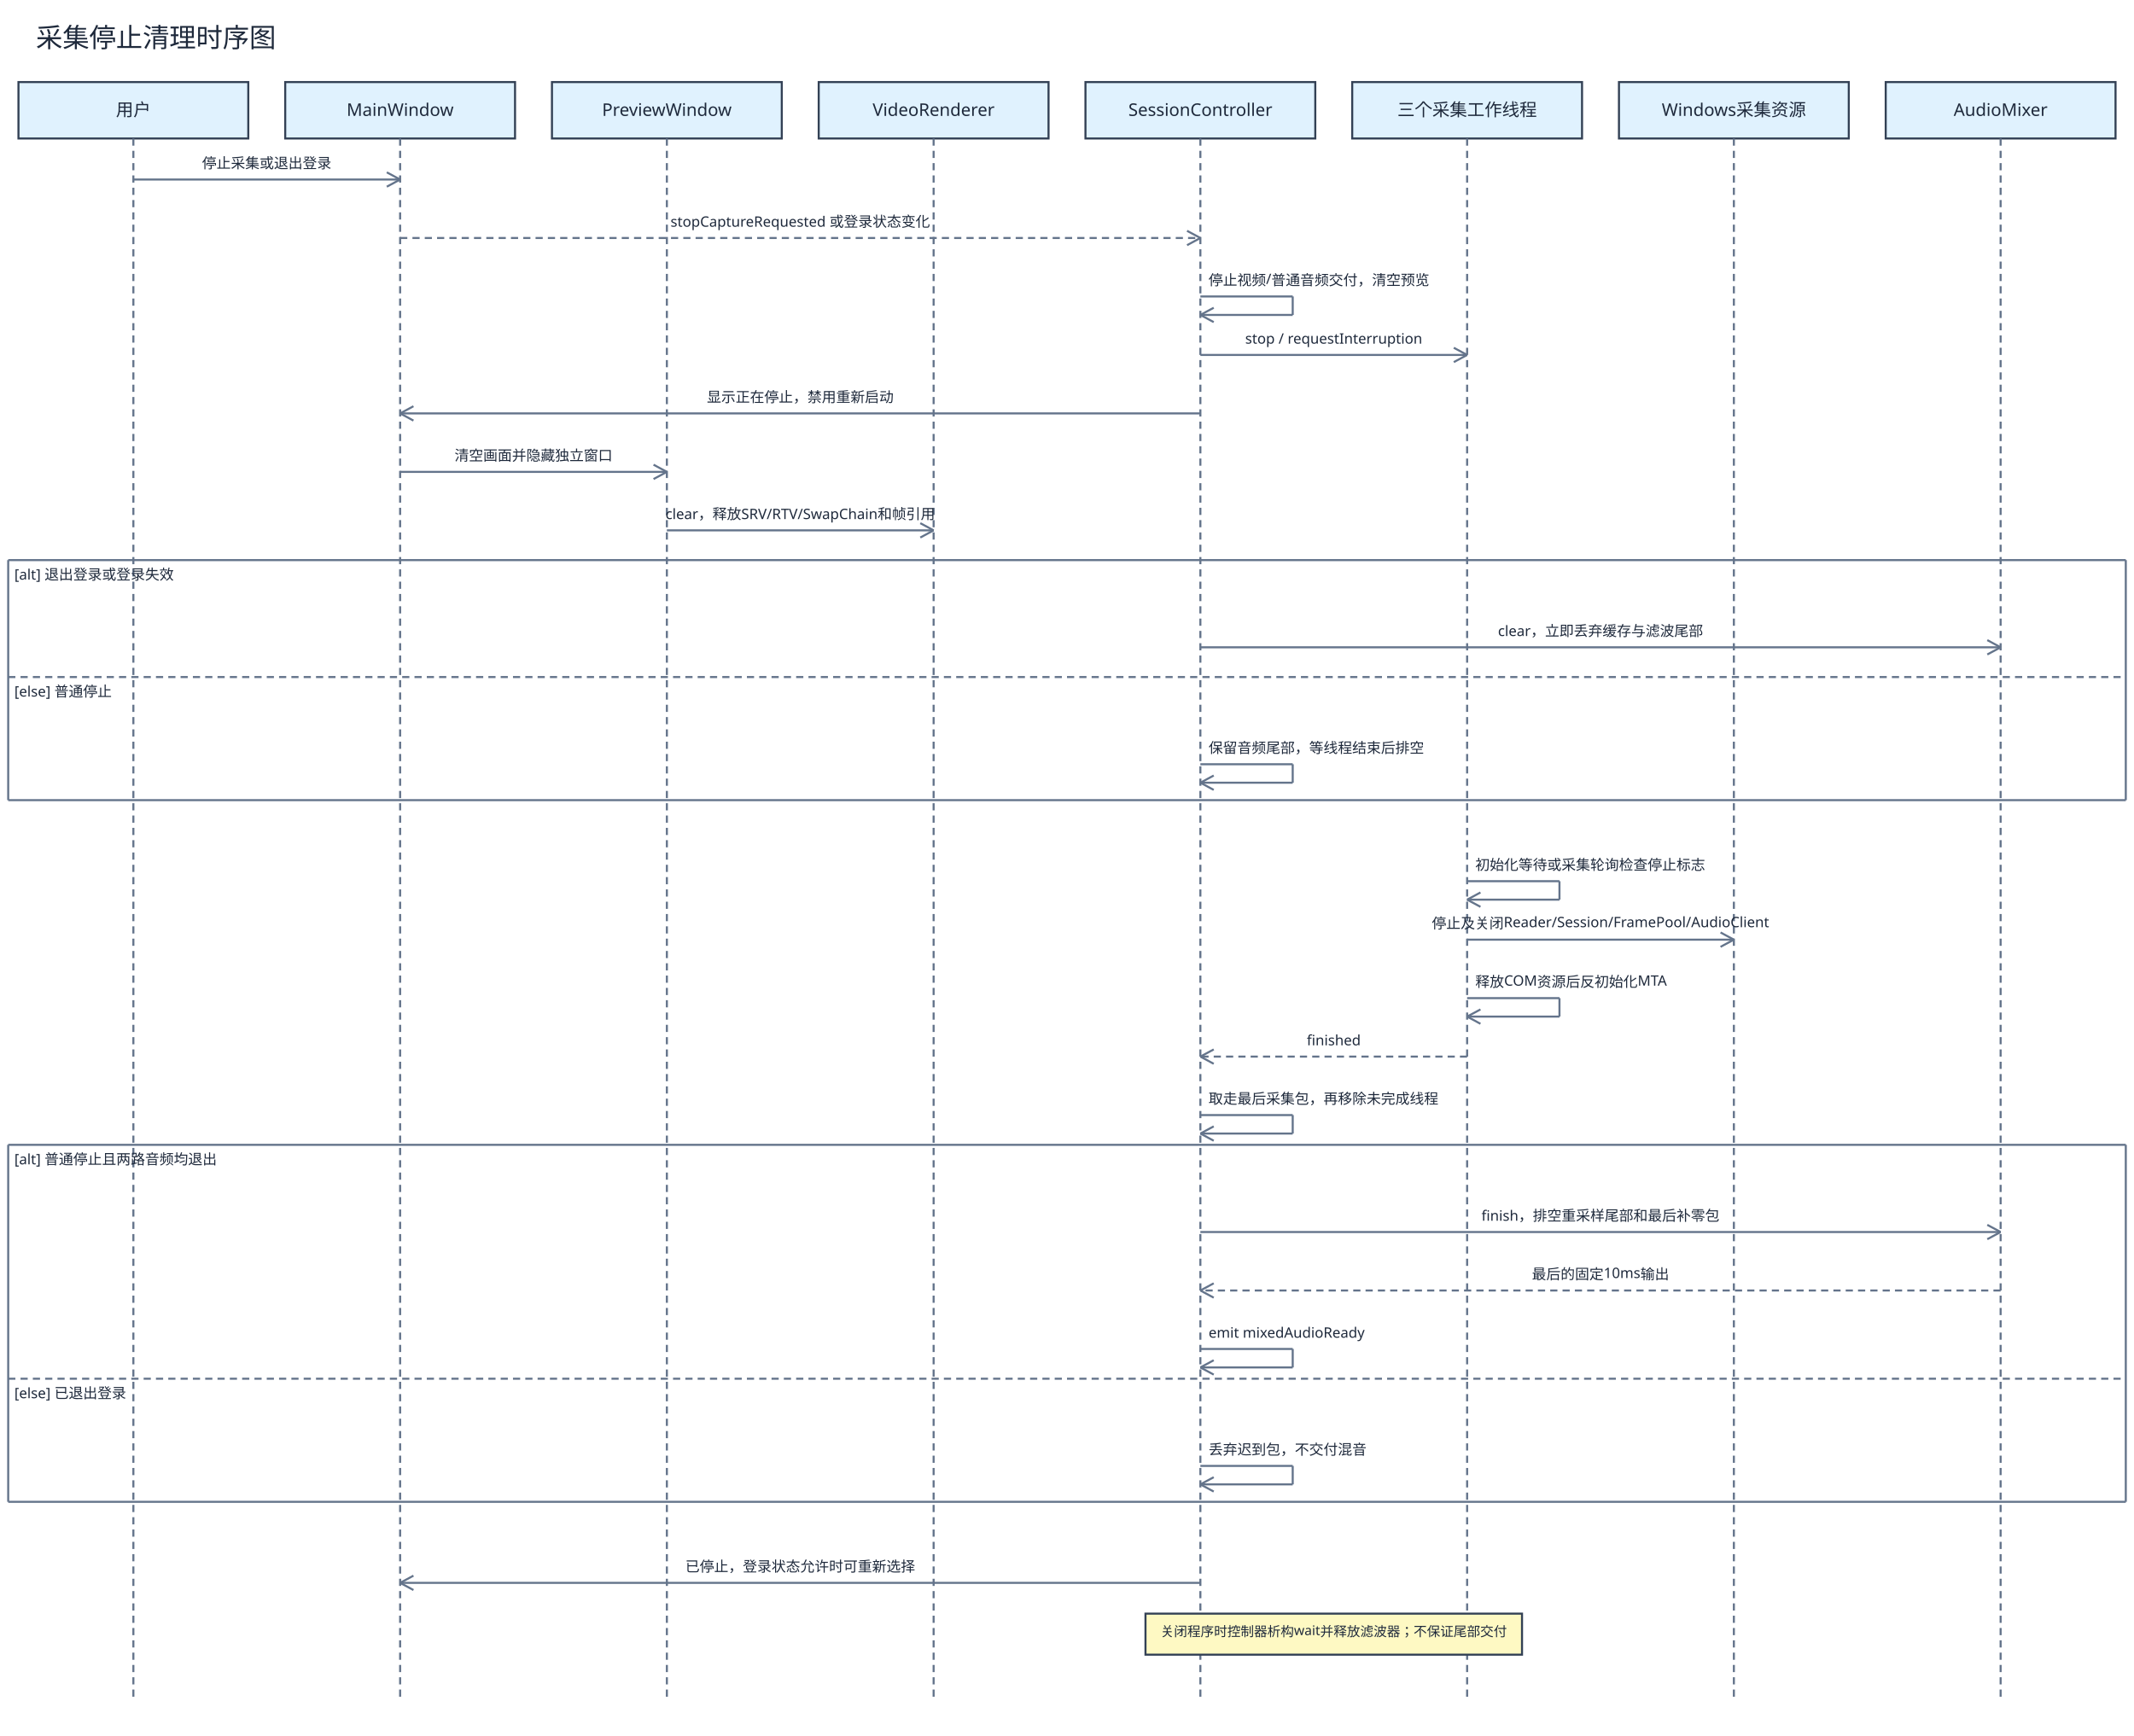
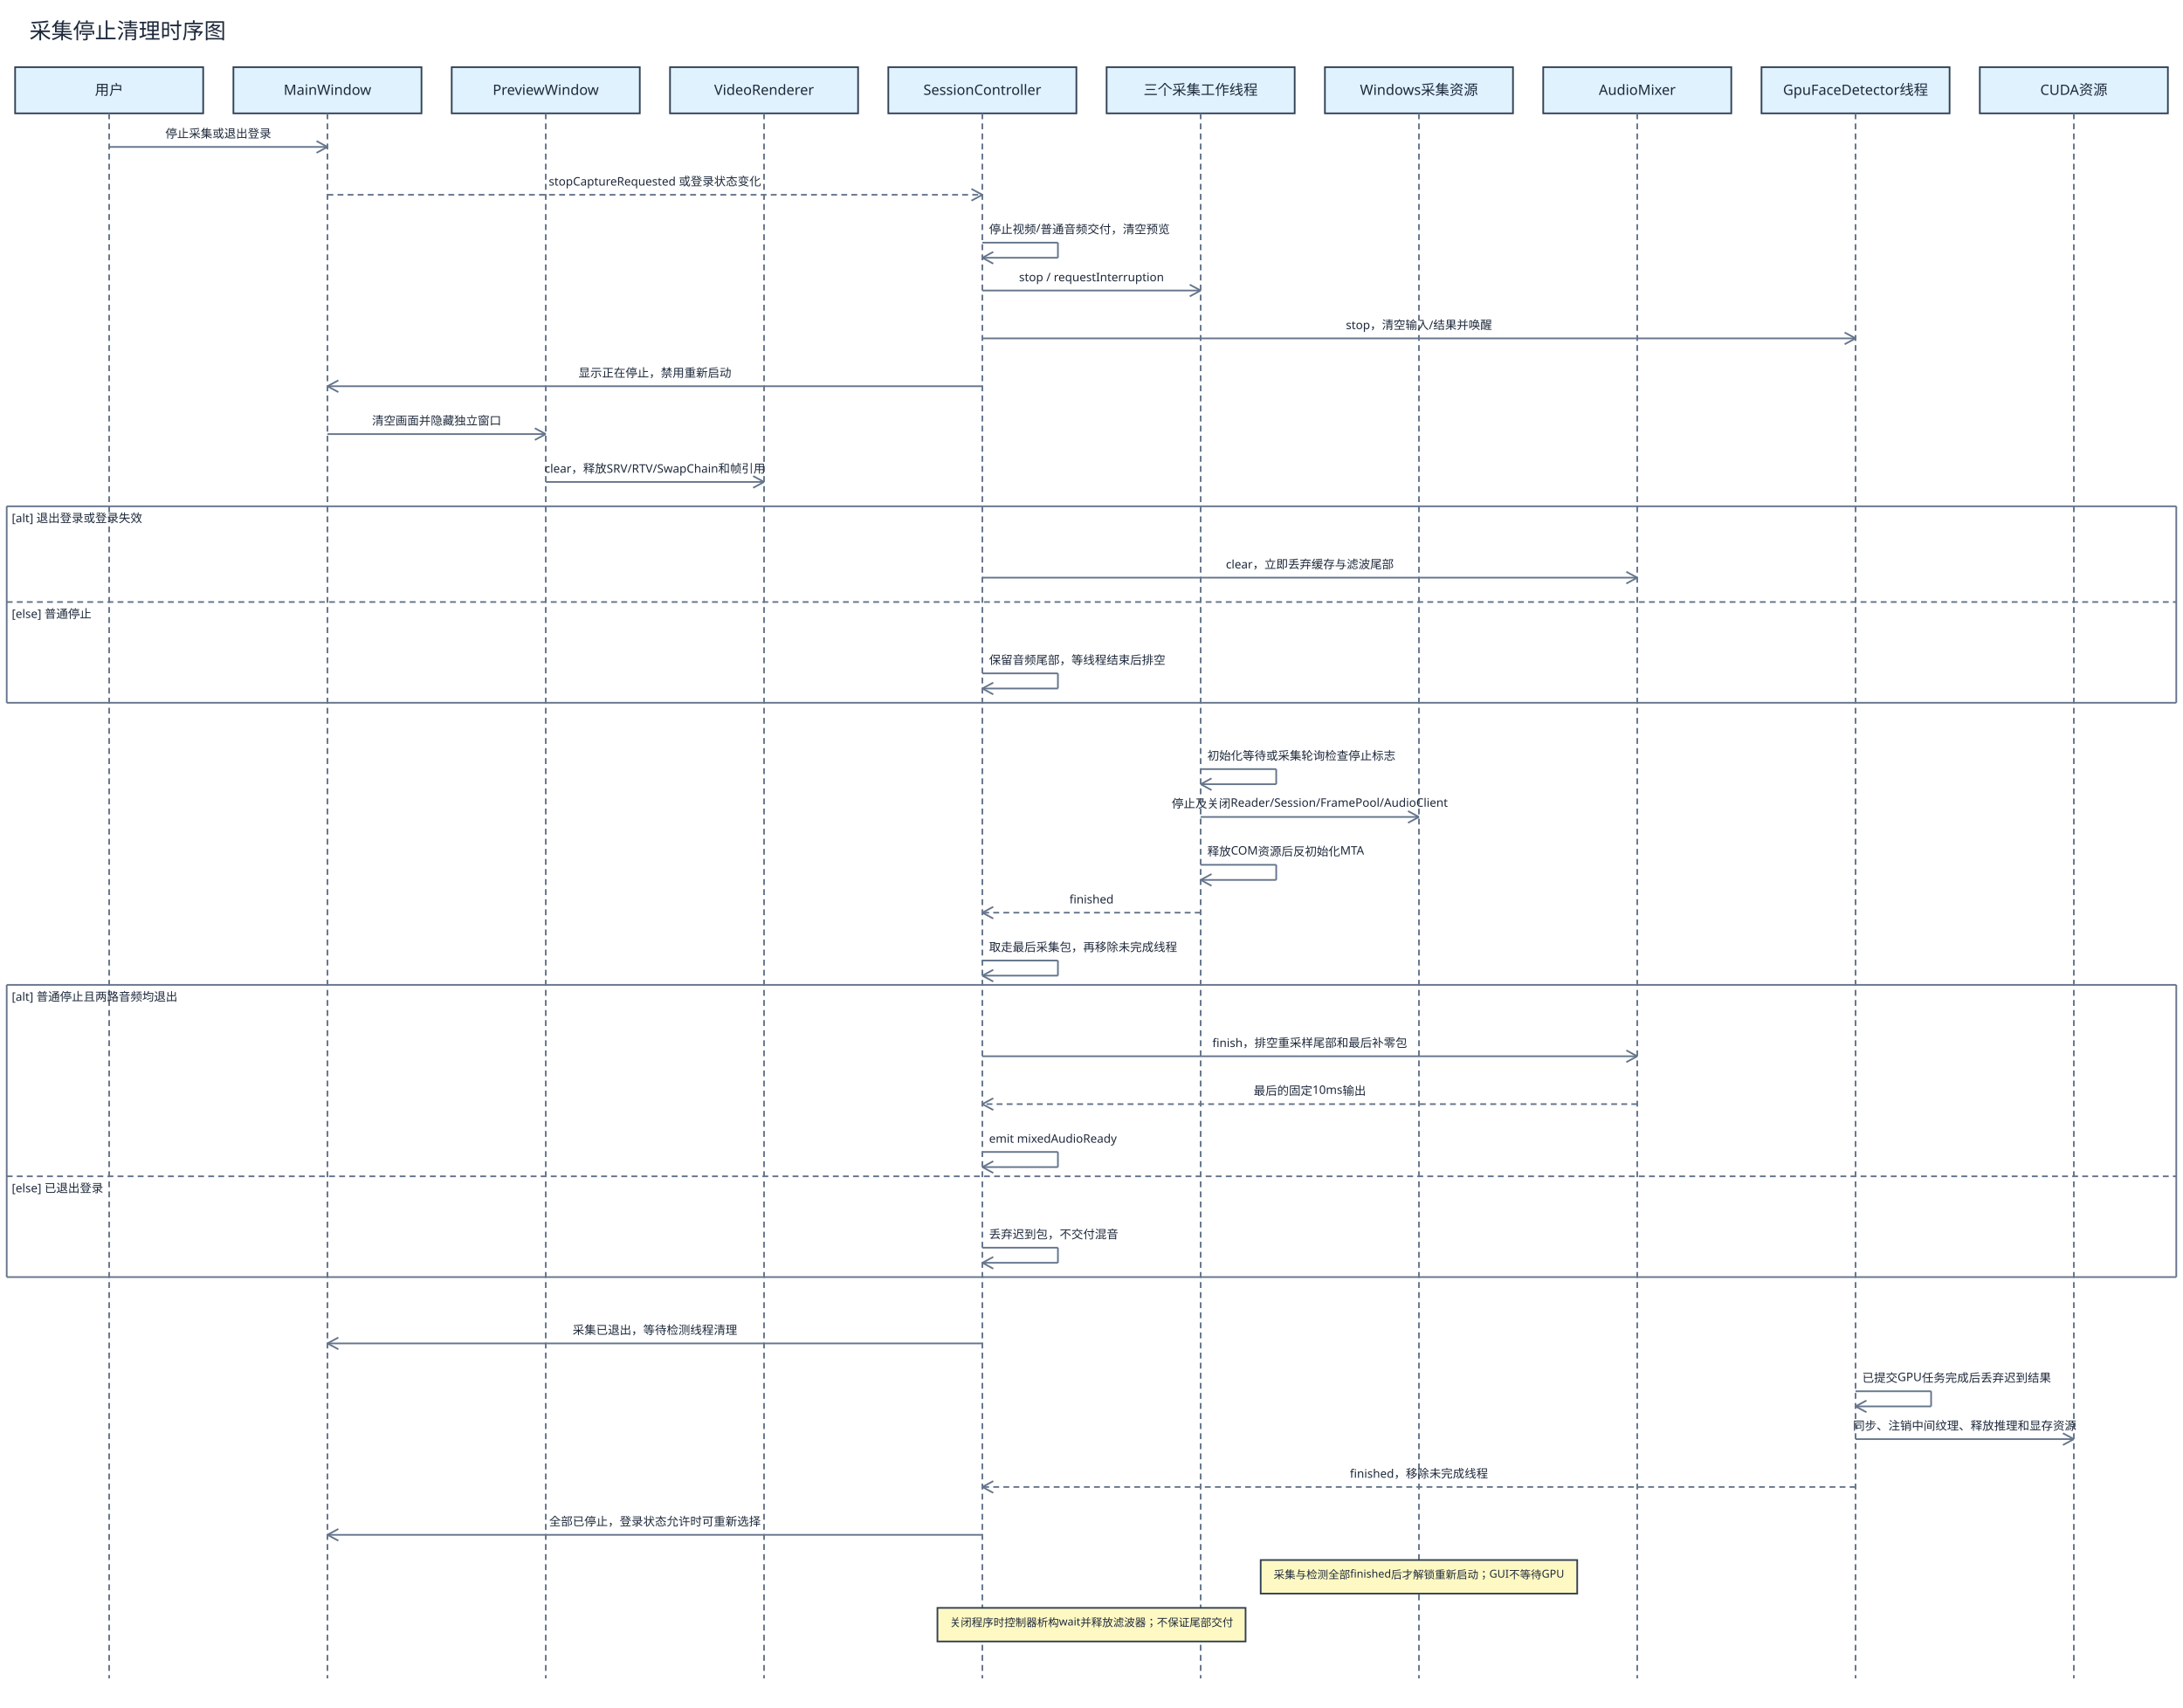
- <svg xmlns="http://www.w3.org/2000/svg" width="2080" height="1692" viewBox="0 0 2080 1692">
+ <svg xmlns="http://www.w3.org/2000/svg" width="2600" height="2034" viewBox="0 0 2600 2034">
  <text x="35" y="46" fill="#1e293b" font-family="Microsoft YaHei, sans-serif" font-size="26" text-anchor="start">采集停止清理时序图</text>
  <rect x="18.0" y="80" width="224" height="55" fill="#e0f2fe" stroke="#334155" stroke-width="2" />
  <text x="130.0" y="113" fill="#1e293b" font-family="Microsoft YaHei, sans-serif" font-size="17" text-anchor="middle">用户</text>
-   <line x1="130.0" y1="135" x2="130.0" y2="1657" stroke="#64748b" stroke-width="2" stroke-dasharray="7 5" />
+   <line x1="130.0" y1="135" x2="130.0" y2="1999" stroke="#64748b" stroke-width="2" stroke-dasharray="7 5" />
  <rect x="278.0" y="80" width="224" height="55" fill="#e0f2fe" stroke="#334155" stroke-width="2" />
  <text x="390.0" y="113" fill="#1e293b" font-family="Microsoft YaHei, sans-serif" font-size="17" text-anchor="middle">MainWindow</text>
-   <line x1="390.0" y1="135" x2="390.0" y2="1657" stroke="#64748b" stroke-width="2" stroke-dasharray="7 5" />
+   <line x1="390.0" y1="135" x2="390.0" y2="1999" stroke="#64748b" stroke-width="2" stroke-dasharray="7 5" />
  <rect x="538.0" y="80" width="224" height="55" fill="#e0f2fe" stroke="#334155" stroke-width="2" />
  <text x="650.0" y="113" fill="#1e293b" font-family="Microsoft YaHei, sans-serif" font-size="17" text-anchor="middle">PreviewWindow</text>
-   <line x1="650.0" y1="135" x2="650.0" y2="1657" stroke="#64748b" stroke-width="2" stroke-dasharray="7 5" />
+   <line x1="650.0" y1="135" x2="650.0" y2="1999" stroke="#64748b" stroke-width="2" stroke-dasharray="7 5" />
  <rect x="798.0" y="80" width="224" height="55" fill="#e0f2fe" stroke="#334155" stroke-width="2" />
  <text x="910.0" y="113" fill="#1e293b" font-family="Microsoft YaHei, sans-serif" font-size="17" text-anchor="middle">VideoRenderer</text>
-   <line x1="910.0" y1="135" x2="910.0" y2="1657" stroke="#64748b" stroke-width="2" stroke-dasharray="7 5" />
+   <line x1="910.0" y1="135" x2="910.0" y2="1999" stroke="#64748b" stroke-width="2" stroke-dasharray="7 5" />
  <rect x="1058.0" y="80" width="224" height="55" fill="#e0f2fe" stroke="#334155" stroke-width="2" />
  <text x="1170.0" y="113" fill="#1e293b" font-family="Microsoft YaHei, sans-serif" font-size="17" text-anchor="middle">SessionController</text>
-   <line x1="1170.0" y1="135" x2="1170.0" y2="1657" stroke="#64748b" stroke-width="2" stroke-dasharray="7 5" />
+   <line x1="1170.0" y1="135" x2="1170.0" y2="1999" stroke="#64748b" stroke-width="2" stroke-dasharray="7 5" />
  <rect x="1318.0" y="80" width="224" height="55" fill="#e0f2fe" stroke="#334155" stroke-width="2" />
  <text x="1430.0" y="113" fill="#1e293b" font-family="Microsoft YaHei, sans-serif" font-size="17" text-anchor="middle">三个采集工作线程</text>
-   <line x1="1430.0" y1="135" x2="1430.0" y2="1657" stroke="#64748b" stroke-width="2" stroke-dasharray="7 5" />
+   <line x1="1430.0" y1="135" x2="1430.0" y2="1999" stroke="#64748b" stroke-width="2" stroke-dasharray="7 5" />
  <rect x="1578.0" y="80" width="224" height="55" fill="#e0f2fe" stroke="#334155" stroke-width="2" />
  <text x="1690.0" y="113" fill="#1e293b" font-family="Microsoft YaHei, sans-serif" font-size="17" text-anchor="middle">Windows采集资源</text>
-   <line x1="1690.0" y1="135" x2="1690.0" y2="1657" stroke="#64748b" stroke-width="2" stroke-dasharray="7 5" />
+   <line x1="1690.0" y1="135" x2="1690.0" y2="1999" stroke="#64748b" stroke-width="2" stroke-dasharray="7 5" />
  <rect x="1838.0" y="80" width="224" height="55" fill="#e0f2fe" stroke="#334155" stroke-width="2" />
  <text x="1950.0" y="113" fill="#1e293b" font-family="Microsoft YaHei, sans-serif" font-size="17" text-anchor="middle">AudioMixer</text>
-   <line x1="1950.0" y1="135" x2="1950.0" y2="1657" stroke="#64748b" stroke-width="2" stroke-dasharray="7 5" />
+   <line x1="1950.0" y1="135" x2="1950.0" y2="1999" stroke="#64748b" stroke-width="2" stroke-dasharray="7 5" />
+   <rect x="2098.0" y="80" width="224" height="55" fill="#e0f2fe" stroke="#334155" stroke-width="2" />
+   <text x="2210.0" y="113" fill="#1e293b" font-family="Microsoft YaHei, sans-serif" font-size="17" text-anchor="middle">GpuFaceDetector线程</text>
+   <line x1="2210.0" y1="135" x2="2210.0" y2="1999" stroke="#64748b" stroke-width="2" stroke-dasharray="7 5" />
+   <rect x="2358.0" y="80" width="224" height="55" fill="#e0f2fe" stroke="#334155" stroke-width="2" />
+   <text x="2470.0" y="113" fill="#1e293b" font-family="Microsoft YaHei, sans-serif" font-size="17" text-anchor="middle">CUDA资源</text>
+   <line x1="2470.0" y1="135" x2="2470.0" y2="1999" stroke="#64748b" stroke-width="2" stroke-dasharray="7 5" />
  <line x1="130.0" y1="175" x2="390.0" y2="175" stroke="#64748b" stroke-width="2" />
  <line x1="390.0" y1="175" x2="377.0" y2="182.0" stroke="#64748b" stroke-width="2" />
  <line x1="390.0" y1="175" x2="377.0" y2="168.0" stroke="#64748b" stroke-width="2" />
  <text x="260.0" y="164" fill="#1e293b" font-family="Microsoft YaHei, sans-serif" font-size="14" text-anchor="middle">停止采集或退出登录</text>
  <line x1="390.0" y1="232" x2="1170.0" y2="232" stroke="#64748b" stroke-width="2" stroke-dasharray="7 5" />
  <line x1="1170.0" y1="232" x2="1157.0" y2="239.0" stroke="#64748b" stroke-width="2" />
  <line x1="1170.0" y1="232" x2="1157.0" y2="225.0" stroke="#64748b" stroke-width="2" />
  <text x="780.0" y="221" fill="#1e293b" font-family="Microsoft YaHei, sans-serif" font-size="14" text-anchor="middle">stopCaptureRequested 或登录状态变化</text>
  <line x1="1170.0" y1="289" x2="1260.0" y2="289" stroke="#64748b" stroke-width="2" />
  <line x1="1260.0" y1="289" x2="1260.0" y2="307" stroke="#64748b" stroke-width="2" />
  <line x1="1260.0" y1="307" x2="1170.0" y2="307" stroke="#64748b" stroke-width="2" />
  <line x1="1170.0" y1="307" x2="1183.0" y2="300.0" stroke="#64748b" stroke-width="2" />
  <line x1="1170.0" y1="307" x2="1183.0" y2="314.0" stroke="#64748b" stroke-width="2" />
  <text x="1178.0" y="278" fill="#1e293b" font-family="Microsoft YaHei, sans-serif" font-size="14" text-anchor="start">停止视频/普通音频交付，清空预览</text>
  <line x1="1170.0" y1="346" x2="1430.0" y2="346" stroke="#64748b" stroke-width="2" />
  <line x1="1430.0" y1="346" x2="1417.0" y2="353.0" stroke="#64748b" stroke-width="2" />
  <line x1="1430.0" y1="346" x2="1417.0" y2="339.0" stroke="#64748b" stroke-width="2" />
  <text x="1300.0" y="335" fill="#1e293b" font-family="Microsoft YaHei, sans-serif" font-size="14" text-anchor="middle">stop / requestInterruption</text>
-   <line x1="1170.0" y1="403" x2="390.0" y2="403" stroke="#64748b" stroke-width="2" />
-   <line x1="390.0" y1="403" x2="403.0" y2="396.0" stroke="#64748b" stroke-width="2" />
-   <line x1="390.0" y1="403" x2="403.0" y2="410.0" stroke="#64748b" stroke-width="2" />
-   <text x="780.0" y="392" fill="#1e293b" font-family="Microsoft YaHei, sans-serif" font-size="14" text-anchor="middle">显示正在停止，禁用重新启动</text>
-   <line x1="390.0" y1="460" x2="650.0" y2="460" stroke="#64748b" stroke-width="2" />
-   <line x1="650.0" y1="460" x2="637.0" y2="467.0" stroke="#64748b" stroke-width="2" />
-   <line x1="650.0" y1="460" x2="637.0" y2="453.0" stroke="#64748b" stroke-width="2" />
-   <text x="520.0" y="449" fill="#1e293b" font-family="Microsoft YaHei, sans-serif" font-size="14" text-anchor="middle">清空画面并隐藏独立窗口</text>
-   <line x1="650.0" y1="517" x2="910.0" y2="517" stroke="#64748b" stroke-width="2" />
-   <line x1="910.0" y1="517" x2="897.0" y2="524.0" stroke="#64748b" stroke-width="2" />
-   <line x1="910.0" y1="517" x2="897.0" y2="510.0" stroke="#64748b" stroke-width="2" />
-   <text x="780.0" y="506" fill="#1e293b" font-family="Microsoft YaHei, sans-serif" font-size="14" text-anchor="middle">clear，释放SRV/RTV/SwapChain和帧引用</text>
-   <text x="14" y="565" fill="#1e293b" font-family="Microsoft YaHei, sans-serif" font-size="14" text-anchor="start">[alt] 退出登录或登录失效</text>
-   <line x1="8" y1="546" x2="2072" y2="546" stroke="#64748b" stroke-width="2" />
-   <line x1="1170.0" y1="631" x2="1950.0" y2="631" stroke="#64748b" stroke-width="2" />
-   <line x1="1950.0" y1="631" x2="1937.0" y2="638.0" stroke="#64748b" stroke-width="2" />
-   <line x1="1950.0" y1="631" x2="1937.0" y2="624.0" stroke="#64748b" stroke-width="2" />
-   <text x="1560.0" y="620" fill="#1e293b" font-family="Microsoft YaHei, sans-serif" font-size="14" text-anchor="middle">clear，立即丢弃缓存与滤波尾部</text>
-   <line x1="8" y1="660" x2="2072" y2="660" stroke="#64748b" stroke-width="2" stroke-dasharray="7 5" />
-   <text x="14" y="679" fill="#1e293b" font-family="Microsoft YaHei, sans-serif" font-size="14" text-anchor="start">[else] 普通停止</text>
-   <line x1="1170.0" y1="745" x2="1260.0" y2="745" stroke="#64748b" stroke-width="2" />
-   <line x1="1260.0" y1="745" x2="1260.0" y2="763" stroke="#64748b" stroke-width="2" />
-   <line x1="1260.0" y1="763" x2="1170.0" y2="763" stroke="#64748b" stroke-width="2" />
-   <line x1="1170.0" y1="763" x2="1183.0" y2="756.0" stroke="#64748b" stroke-width="2" />
-   <line x1="1170.0" y1="763" x2="1183.0" y2="770.0" stroke="#64748b" stroke-width="2" />
-   <text x="1178.0" y="734" fill="#1e293b" font-family="Microsoft YaHei, sans-serif" font-size="14" text-anchor="start">保留音频尾部，等线程结束后排空</text>
-   <line x1="8" y1="546" x2="8" y2="780" stroke="#64748b" stroke-width="2" />
-   <line x1="2072" y1="546" x2="2072" y2="780" stroke="#64748b" stroke-width="2" />
-   <line x1="8" y1="780" x2="2072" y2="780" stroke="#64748b" stroke-width="2" />
-   <line x1="1430.0" y1="859" x2="1520.0" y2="859" stroke="#64748b" stroke-width="2" />
-   <line x1="1520.0" y1="859" x2="1520.0" y2="877" stroke="#64748b" stroke-width="2" />
-   <line x1="1520.0" y1="877" x2="1430.0" y2="877" stroke="#64748b" stroke-width="2" />
-   <line x1="1430.0" y1="877" x2="1443.0" y2="870.0" stroke="#64748b" stroke-width="2" />
-   <line x1="1430.0" y1="877" x2="1443.0" y2="884.0" stroke="#64748b" stroke-width="2" />
-   <text x="1438.0" y="848" fill="#1e293b" font-family="Microsoft YaHei, sans-serif" font-size="14" text-anchor="start">初始化等待或采集轮询检查停止标志</text>
-   <line x1="1430.0" y1="916" x2="1690.0" y2="916" stroke="#64748b" stroke-width="2" />
-   <line x1="1690.0" y1="916" x2="1677.0" y2="923.0" stroke="#64748b" stroke-width="2" />
-   <line x1="1690.0" y1="916" x2="1677.0" y2="909.0" stroke="#64748b" stroke-width="2" />
-   <text x="1560.0" y="905" fill="#1e293b" font-family="Microsoft YaHei, sans-serif" font-size="14" text-anchor="middle">停止及关闭Reader/Session/FramePool/AudioClient</text>
-   <line x1="1430.0" y1="973" x2="1520.0" y2="973" stroke="#64748b" stroke-width="2" />
-   <line x1="1520.0" y1="973" x2="1520.0" y2="991" stroke="#64748b" stroke-width="2" />
-   <line x1="1520.0" y1="991" x2="1430.0" y2="991" stroke="#64748b" stroke-width="2" />
-   <line x1="1430.0" y1="991" x2="1443.0" y2="984.0" stroke="#64748b" stroke-width="2" />
-   <line x1="1430.0" y1="991" x2="1443.0" y2="998.0" stroke="#64748b" stroke-width="2" />
-   <text x="1438.0" y="962" fill="#1e293b" font-family="Microsoft YaHei, sans-serif" font-size="14" text-anchor="start">释放COM资源后反初始化MTA</text>
-   <line x1="1430.0" y1="1030" x2="1170.0" y2="1030" stroke="#64748b" stroke-width="2" stroke-dasharray="7 5" />
-   <line x1="1170.0" y1="1030" x2="1183.0" y2="1023.0" stroke="#64748b" stroke-width="2" />
-   <line x1="1170.0" y1="1030" x2="1183.0" y2="1037.0" stroke="#64748b" stroke-width="2" />
-   <text x="1300.0" y="1019" fill="#1e293b" font-family="Microsoft YaHei, sans-serif" font-size="14" text-anchor="middle">finished</text>
-   <line x1="1170.0" y1="1087" x2="1260.0" y2="1087" stroke="#64748b" stroke-width="2" />
-   <line x1="1260.0" y1="1087" x2="1260.0" y2="1105" stroke="#64748b" stroke-width="2" />
-   <line x1="1260.0" y1="1105" x2="1170.0" y2="1105" stroke="#64748b" stroke-width="2" />
-   <line x1="1170.0" y1="1105" x2="1183.0" y2="1098.0" stroke="#64748b" stroke-width="2" />
-   <line x1="1170.0" y1="1105" x2="1183.0" y2="1112.0" stroke="#64748b" stroke-width="2" />
-   <text x="1178.0" y="1076" fill="#1e293b" font-family="Microsoft YaHei, sans-serif" font-size="14" text-anchor="start">取走最后采集包，再移除未完成线程</text>
-   <text x="14" y="1135" fill="#1e293b" font-family="Microsoft YaHei, sans-serif" font-size="14" text-anchor="start">[alt] 普通停止且两路音频均退出</text>
-   <line x1="8" y1="1116" x2="2072" y2="1116" stroke="#64748b" stroke-width="2" />
-   <line x1="1170.0" y1="1201" x2="1950.0" y2="1201" stroke="#64748b" stroke-width="2" />
-   <line x1="1950.0" y1="1201" x2="1937.0" y2="1208.0" stroke="#64748b" stroke-width="2" />
-   <line x1="1950.0" y1="1201" x2="1937.0" y2="1194.0" stroke="#64748b" stroke-width="2" />
-   <text x="1560.0" y="1190" fill="#1e293b" font-family="Microsoft YaHei, sans-serif" font-size="14" text-anchor="middle">finish，排空重采样尾部和最后补零包</text>
-   <line x1="1950.0" y1="1258" x2="1170.0" y2="1258" stroke="#64748b" stroke-width="2" stroke-dasharray="7 5" />
-   <line x1="1170.0" y1="1258" x2="1183.0" y2="1251.0" stroke="#64748b" stroke-width="2" />
-   <line x1="1170.0" y1="1258" x2="1183.0" y2="1265.0" stroke="#64748b" stroke-width="2" />
-   <text x="1560.0" y="1247" fill="#1e293b" font-family="Microsoft YaHei, sans-serif" font-size="14" text-anchor="middle">最后的固定10ms输出</text>
-   <line x1="1170.0" y1="1315" x2="1260.0" y2="1315" stroke="#64748b" stroke-width="2" />
-   <line x1="1260.0" y1="1315" x2="1260.0" y2="1333" stroke="#64748b" stroke-width="2" />
-   <line x1="1260.0" y1="1333" x2="1170.0" y2="1333" stroke="#64748b" stroke-width="2" />
-   <line x1="1170.0" y1="1333" x2="1183.0" y2="1326.0" stroke="#64748b" stroke-width="2" />
-   <line x1="1170.0" y1="1333" x2="1183.0" y2="1340.0" stroke="#64748b" stroke-width="2" />
-   <text x="1178.0" y="1304" fill="#1e293b" font-family="Microsoft YaHei, sans-serif" font-size="14" text-anchor="start">emit mixedAudioReady</text>
-   <line x1="8" y1="1344" x2="2072" y2="1344" stroke="#64748b" stroke-width="2" stroke-dasharray="7 5" />
-   <text x="14" y="1363" fill="#1e293b" font-family="Microsoft YaHei, sans-serif" font-size="14" text-anchor="start">[else] 已退出登录</text>
-   <line x1="1170.0" y1="1429" x2="1260.0" y2="1429" stroke="#64748b" stroke-width="2" />
-   <line x1="1260.0" y1="1429" x2="1260.0" y2="1447" stroke="#64748b" stroke-width="2" />
-   <line x1="1260.0" y1="1447" x2="1170.0" y2="1447" stroke="#64748b" stroke-width="2" />
-   <line x1="1170.0" y1="1447" x2="1183.0" y2="1440.0" stroke="#64748b" stroke-width="2" />
-   <line x1="1170.0" y1="1447" x2="1183.0" y2="1454.0" stroke="#64748b" stroke-width="2" />
-   <text x="1178.0" y="1418" fill="#1e293b" font-family="Microsoft YaHei, sans-serif" font-size="14" text-anchor="start">丢弃迟到包，不交付混音</text>
-   <line x1="8" y1="1116" x2="8" y2="1464" stroke="#64748b" stroke-width="2" />
-   <line x1="2072" y1="1116" x2="2072" y2="1464" stroke="#64748b" stroke-width="2" />
-   <line x1="8" y1="1464" x2="2072" y2="1464" stroke="#64748b" stroke-width="2" />
-   <line x1="1170.0" y1="1543" x2="390.0" y2="1543" stroke="#64748b" stroke-width="2" />
-   <line x1="390.0" y1="1543" x2="403.0" y2="1536.0" stroke="#64748b" stroke-width="2" />
-   <line x1="390.0" y1="1543" x2="403.0" y2="1550.0" stroke="#64748b" stroke-width="2" />
-   <text x="780.0" y="1532" fill="#1e293b" font-family="Microsoft YaHei, sans-serif" font-size="14" text-anchor="middle">已停止，登录状态允许时可重新选择</text>
-   <rect x="1116.5" y="1573" width="367.0" height="40" fill="#fef9c3" stroke="#334155" stroke-width="2" />
-   <text x="1300.0" y="1595" fill="#1e293b" font-family="Microsoft YaHei, sans-serif" font-size="13" text-anchor="middle">关闭程序时控制器析构wait并释放滤波器；不保证尾部交付</text>
+   <line x1="1170.0" y1="403" x2="2210.0" y2="403" stroke="#64748b" stroke-width="2" />
+   <line x1="2210.0" y1="403" x2="2197.0" y2="410.0" stroke="#64748b" stroke-width="2" />
+   <line x1="2210.0" y1="403" x2="2197.0" y2="396.0" stroke="#64748b" stroke-width="2" />
+   <text x="1690.0" y="392" fill="#1e293b" font-family="Microsoft YaHei, sans-serif" font-size="14" text-anchor="middle">stop，清空输入/结果并唤醒</text>
+   <line x1="1170.0" y1="460" x2="390.0" y2="460" stroke="#64748b" stroke-width="2" />
+   <line x1="390.0" y1="460" x2="403.0" y2="453.0" stroke="#64748b" stroke-width="2" />
+   <line x1="390.0" y1="460" x2="403.0" y2="467.0" stroke="#64748b" stroke-width="2" />
+   <text x="780.0" y="449" fill="#1e293b" font-family="Microsoft YaHei, sans-serif" font-size="14" text-anchor="middle">显示正在停止，禁用重新启动</text>
+   <line x1="390.0" y1="517" x2="650.0" y2="517" stroke="#64748b" stroke-width="2" />
+   <line x1="650.0" y1="517" x2="637.0" y2="524.0" stroke="#64748b" stroke-width="2" />
+   <line x1="650.0" y1="517" x2="637.0" y2="510.0" stroke="#64748b" stroke-width="2" />
+   <text x="520.0" y="506" fill="#1e293b" font-family="Microsoft YaHei, sans-serif" font-size="14" text-anchor="middle">清空画面并隐藏独立窗口</text>
+   <line x1="650.0" y1="574" x2="910.0" y2="574" stroke="#64748b" stroke-width="2" />
+   <line x1="910.0" y1="574" x2="897.0" y2="581.0" stroke="#64748b" stroke-width="2" />
+   <line x1="910.0" y1="574" x2="897.0" y2="567.0" stroke="#64748b" stroke-width="2" />
+   <text x="780.0" y="563" fill="#1e293b" font-family="Microsoft YaHei, sans-serif" font-size="14" text-anchor="middle">clear，释放SRV/RTV/SwapChain和帧引用</text>
+   <text x="14" y="622" fill="#1e293b" font-family="Microsoft YaHei, sans-serif" font-size="14" text-anchor="start">[alt] 退出登录或登录失效</text>
+   <line x1="8" y1="603" x2="2592" y2="603" stroke="#64748b" stroke-width="2" />
+   <line x1="1170.0" y1="688" x2="1950.0" y2="688" stroke="#64748b" stroke-width="2" />
+   <line x1="1950.0" y1="688" x2="1937.0" y2="695.0" stroke="#64748b" stroke-width="2" />
+   <line x1="1950.0" y1="688" x2="1937.0" y2="681.0" stroke="#64748b" stroke-width="2" />
+   <text x="1560.0" y="677" fill="#1e293b" font-family="Microsoft YaHei, sans-serif" font-size="14" text-anchor="middle">clear，立即丢弃缓存与滤波尾部</text>
+   <line x1="8" y1="717" x2="2592" y2="717" stroke="#64748b" stroke-width="2" stroke-dasharray="7 5" />
+   <text x="14" y="736" fill="#1e293b" font-family="Microsoft YaHei, sans-serif" font-size="14" text-anchor="start">[else] 普通停止</text>
+   <line x1="1170.0" y1="802" x2="1260.0" y2="802" stroke="#64748b" stroke-width="2" />
+   <line x1="1260.0" y1="802" x2="1260.0" y2="820" stroke="#64748b" stroke-width="2" />
+   <line x1="1260.0" y1="820" x2="1170.0" y2="820" stroke="#64748b" stroke-width="2" />
+   <line x1="1170.0" y1="820" x2="1183.0" y2="813.0" stroke="#64748b" stroke-width="2" />
+   <line x1="1170.0" y1="820" x2="1183.0" y2="827.0" stroke="#64748b" stroke-width="2" />
+   <text x="1178.0" y="791" fill="#1e293b" font-family="Microsoft YaHei, sans-serif" font-size="14" text-anchor="start">保留音频尾部，等线程结束后排空</text>
+   <line x1="8" y1="603" x2="8" y2="837" stroke="#64748b" stroke-width="2" />
+   <line x1="2592" y1="603" x2="2592" y2="837" stroke="#64748b" stroke-width="2" />
+   <line x1="8" y1="837" x2="2592" y2="837" stroke="#64748b" stroke-width="2" />
+   <line x1="1430.0" y1="916" x2="1520.0" y2="916" stroke="#64748b" stroke-width="2" />
+   <line x1="1520.0" y1="916" x2="1520.0" y2="934" stroke="#64748b" stroke-width="2" />
+   <line x1="1520.0" y1="934" x2="1430.0" y2="934" stroke="#64748b" stroke-width="2" />
+   <line x1="1430.0" y1="934" x2="1443.0" y2="927.0" stroke="#64748b" stroke-width="2" />
+   <line x1="1430.0" y1="934" x2="1443.0" y2="941.0" stroke="#64748b" stroke-width="2" />
+   <text x="1438.0" y="905" fill="#1e293b" font-family="Microsoft YaHei, sans-serif" font-size="14" text-anchor="start">初始化等待或采集轮询检查停止标志</text>
+   <line x1="1430.0" y1="973" x2="1690.0" y2="973" stroke="#64748b" stroke-width="2" />
+   <line x1="1690.0" y1="973" x2="1677.0" y2="980.0" stroke="#64748b" stroke-width="2" />
+   <line x1="1690.0" y1="973" x2="1677.0" y2="966.0" stroke="#64748b" stroke-width="2" />
+   <text x="1560.0" y="962" fill="#1e293b" font-family="Microsoft YaHei, sans-serif" font-size="14" text-anchor="middle">停止及关闭Reader/Session/FramePool/AudioClient</text>
+   <line x1="1430.0" y1="1030" x2="1520.0" y2="1030" stroke="#64748b" stroke-width="2" />
+   <line x1="1520.0" y1="1030" x2="1520.0" y2="1048" stroke="#64748b" stroke-width="2" />
+   <line x1="1520.0" y1="1048" x2="1430.0" y2="1048" stroke="#64748b" stroke-width="2" />
+   <line x1="1430.0" y1="1048" x2="1443.0" y2="1041.0" stroke="#64748b" stroke-width="2" />
+   <line x1="1430.0" y1="1048" x2="1443.0" y2="1055.0" stroke="#64748b" stroke-width="2" />
+   <text x="1438.0" y="1019" fill="#1e293b" font-family="Microsoft YaHei, sans-serif" font-size="14" text-anchor="start">释放COM资源后反初始化MTA</text>
+   <line x1="1430.0" y1="1087" x2="1170.0" y2="1087" stroke="#64748b" stroke-width="2" stroke-dasharray="7 5" />
+   <line x1="1170.0" y1="1087" x2="1183.0" y2="1080.0" stroke="#64748b" stroke-width="2" />
+   <line x1="1170.0" y1="1087" x2="1183.0" y2="1094.0" stroke="#64748b" stroke-width="2" />
+   <text x="1300.0" y="1076" fill="#1e293b" font-family="Microsoft YaHei, sans-serif" font-size="14" text-anchor="middle">finished</text>
+   <line x1="1170.0" y1="1144" x2="1260.0" y2="1144" stroke="#64748b" stroke-width="2" />
+   <line x1="1260.0" y1="1144" x2="1260.0" y2="1162" stroke="#64748b" stroke-width="2" />
+   <line x1="1260.0" y1="1162" x2="1170.0" y2="1162" stroke="#64748b" stroke-width="2" />
+   <line x1="1170.0" y1="1162" x2="1183.0" y2="1155.0" stroke="#64748b" stroke-width="2" />
+   <line x1="1170.0" y1="1162" x2="1183.0" y2="1169.0" stroke="#64748b" stroke-width="2" />
+   <text x="1178.0" y="1133" fill="#1e293b" font-family="Microsoft YaHei, sans-serif" font-size="14" text-anchor="start">取走最后采集包，再移除未完成线程</text>
+   <text x="14" y="1192" fill="#1e293b" font-family="Microsoft YaHei, sans-serif" font-size="14" text-anchor="start">[alt] 普通停止且两路音频均退出</text>
+   <line x1="8" y1="1173" x2="2592" y2="1173" stroke="#64748b" stroke-width="2" />
+   <line x1="1170.0" y1="1258" x2="1950.0" y2="1258" stroke="#64748b" stroke-width="2" />
+   <line x1="1950.0" y1="1258" x2="1937.0" y2="1265.0" stroke="#64748b" stroke-width="2" />
+   <line x1="1950.0" y1="1258" x2="1937.0" y2="1251.0" stroke="#64748b" stroke-width="2" />
+   <text x="1560.0" y="1247" fill="#1e293b" font-family="Microsoft YaHei, sans-serif" font-size="14" text-anchor="middle">finish，排空重采样尾部和最后补零包</text>
+   <line x1="1950.0" y1="1315" x2="1170.0" y2="1315" stroke="#64748b" stroke-width="2" stroke-dasharray="7 5" />
+   <line x1="1170.0" y1="1315" x2="1183.0" y2="1308.0" stroke="#64748b" stroke-width="2" />
+   <line x1="1170.0" y1="1315" x2="1183.0" y2="1322.0" stroke="#64748b" stroke-width="2" />
+   <text x="1560.0" y="1304" fill="#1e293b" font-family="Microsoft YaHei, sans-serif" font-size="14" text-anchor="middle">最后的固定10ms输出</text>
+   <line x1="1170.0" y1="1372" x2="1260.0" y2="1372" stroke="#64748b" stroke-width="2" />
+   <line x1="1260.0" y1="1372" x2="1260.0" y2="1390" stroke="#64748b" stroke-width="2" />
+   <line x1="1260.0" y1="1390" x2="1170.0" y2="1390" stroke="#64748b" stroke-width="2" />
+   <line x1="1170.0" y1="1390" x2="1183.0" y2="1383.0" stroke="#64748b" stroke-width="2" />
+   <line x1="1170.0" y1="1390" x2="1183.0" y2="1397.0" stroke="#64748b" stroke-width="2" />
+   <text x="1178.0" y="1361" fill="#1e293b" font-family="Microsoft YaHei, sans-serif" font-size="14" text-anchor="start">emit mixedAudioReady</text>
+   <line x1="8" y1="1401" x2="2592" y2="1401" stroke="#64748b" stroke-width="2" stroke-dasharray="7 5" />
+   <text x="14" y="1420" fill="#1e293b" font-family="Microsoft YaHei, sans-serif" font-size="14" text-anchor="start">[else] 已退出登录</text>
+   <line x1="1170.0" y1="1486" x2="1260.0" y2="1486" stroke="#64748b" stroke-width="2" />
+   <line x1="1260.0" y1="1486" x2="1260.0" y2="1504" stroke="#64748b" stroke-width="2" />
+   <line x1="1260.0" y1="1504" x2="1170.0" y2="1504" stroke="#64748b" stroke-width="2" />
+   <line x1="1170.0" y1="1504" x2="1183.0" y2="1497.0" stroke="#64748b" stroke-width="2" />
+   <line x1="1170.0" y1="1504" x2="1183.0" y2="1511.0" stroke="#64748b" stroke-width="2" />
+   <text x="1178.0" y="1475" fill="#1e293b" font-family="Microsoft YaHei, sans-serif" font-size="14" text-anchor="start">丢弃迟到包，不交付混音</text>
+   <line x1="8" y1="1173" x2="8" y2="1521" stroke="#64748b" stroke-width="2" />
+   <line x1="2592" y1="1173" x2="2592" y2="1521" stroke="#64748b" stroke-width="2" />
+   <line x1="8" y1="1521" x2="2592" y2="1521" stroke="#64748b" stroke-width="2" />
+   <line x1="1170.0" y1="1600" x2="390.0" y2="1600" stroke="#64748b" stroke-width="2" />
+   <line x1="390.0" y1="1600" x2="403.0" y2="1593.0" stroke="#64748b" stroke-width="2" />
+   <line x1="390.0" y1="1600" x2="403.0" y2="1607.0" stroke="#64748b" stroke-width="2" />
+   <text x="780.0" y="1589" fill="#1e293b" font-family="Microsoft YaHei, sans-serif" font-size="14" text-anchor="middle">采集已退出，等待检测线程清理</text>
+   <line x1="2210.0" y1="1657" x2="2300.0" y2="1657" stroke="#64748b" stroke-width="2" />
+   <line x1="2300.0" y1="1657" x2="2300.0" y2="1675" stroke="#64748b" stroke-width="2" />
+   <line x1="2300.0" y1="1675" x2="2210.0" y2="1675" stroke="#64748b" stroke-width="2" />
+   <line x1="2210.0" y1="1675" x2="2223.0" y2="1668.0" stroke="#64748b" stroke-width="2" />
+   <line x1="2210.0" y1="1675" x2="2223.0" y2="1682.0" stroke="#64748b" stroke-width="2" />
+   <text x="2218.0" y="1646" fill="#1e293b" font-family="Microsoft YaHei, sans-serif" font-size="14" text-anchor="start">已提交GPU任务完成后丢弃迟到结果</text>
+   <line x1="2210.0" y1="1714" x2="2470.0" y2="1714" stroke="#64748b" stroke-width="2" />
+   <line x1="2470.0" y1="1714" x2="2457.0" y2="1721.0" stroke="#64748b" stroke-width="2" />
+   <line x1="2470.0" y1="1714" x2="2457.0" y2="1707.0" stroke="#64748b" stroke-width="2" />
+   <text x="2340.0" y="1703" fill="#1e293b" font-family="Microsoft YaHei, sans-serif" font-size="14" text-anchor="middle">同步、注销中间纹理、释放推理和显存资源</text>
+   <line x1="2210.0" y1="1771" x2="1170.0" y2="1771" stroke="#64748b" stroke-width="2" stroke-dasharray="7 5" />
+   <line x1="1170.0" y1="1771" x2="1183.0" y2="1764.0" stroke="#64748b" stroke-width="2" />
+   <line x1="1170.0" y1="1771" x2="1183.0" y2="1778.0" stroke="#64748b" stroke-width="2" />
+   <text x="1690.0" y="1760" fill="#1e293b" font-family="Microsoft YaHei, sans-serif" font-size="14" text-anchor="middle">finished，移除未完成线程</text>
+   <line x1="1170.0" y1="1828" x2="390.0" y2="1828" stroke="#64748b" stroke-width="2" />
+   <line x1="390.0" y1="1828" x2="403.0" y2="1821.0" stroke="#64748b" stroke-width="2" />
+   <line x1="390.0" y1="1828" x2="403.0" y2="1835.0" stroke="#64748b" stroke-width="2" />
+   <text x="780.0" y="1817" fill="#1e293b" font-family="Microsoft YaHei, sans-serif" font-size="14" text-anchor="middle">全部已停止，登录状态允许时可重新选择</text>
+   <rect x="1501.5" y="1858" width="377.0" height="40" fill="#fef9c3" stroke="#334155" stroke-width="2" />
+   <text x="1690.0" y="1880" fill="#1e293b" font-family="Microsoft YaHei, sans-serif" font-size="13" text-anchor="middle">采集与检测全部finished后才解锁重新启动；GUI不等待GPU</text>
+   <rect x="1116.5" y="1915" width="367.0" height="40" fill="#fef9c3" stroke="#334155" stroke-width="2" />
+   <text x="1300.0" y="1937" fill="#1e293b" font-family="Microsoft YaHei, sans-serif" font-size="13" text-anchor="middle">关闭程序时控制器析构wait并释放滤波器；不保证尾部交付</text>
</svg>
